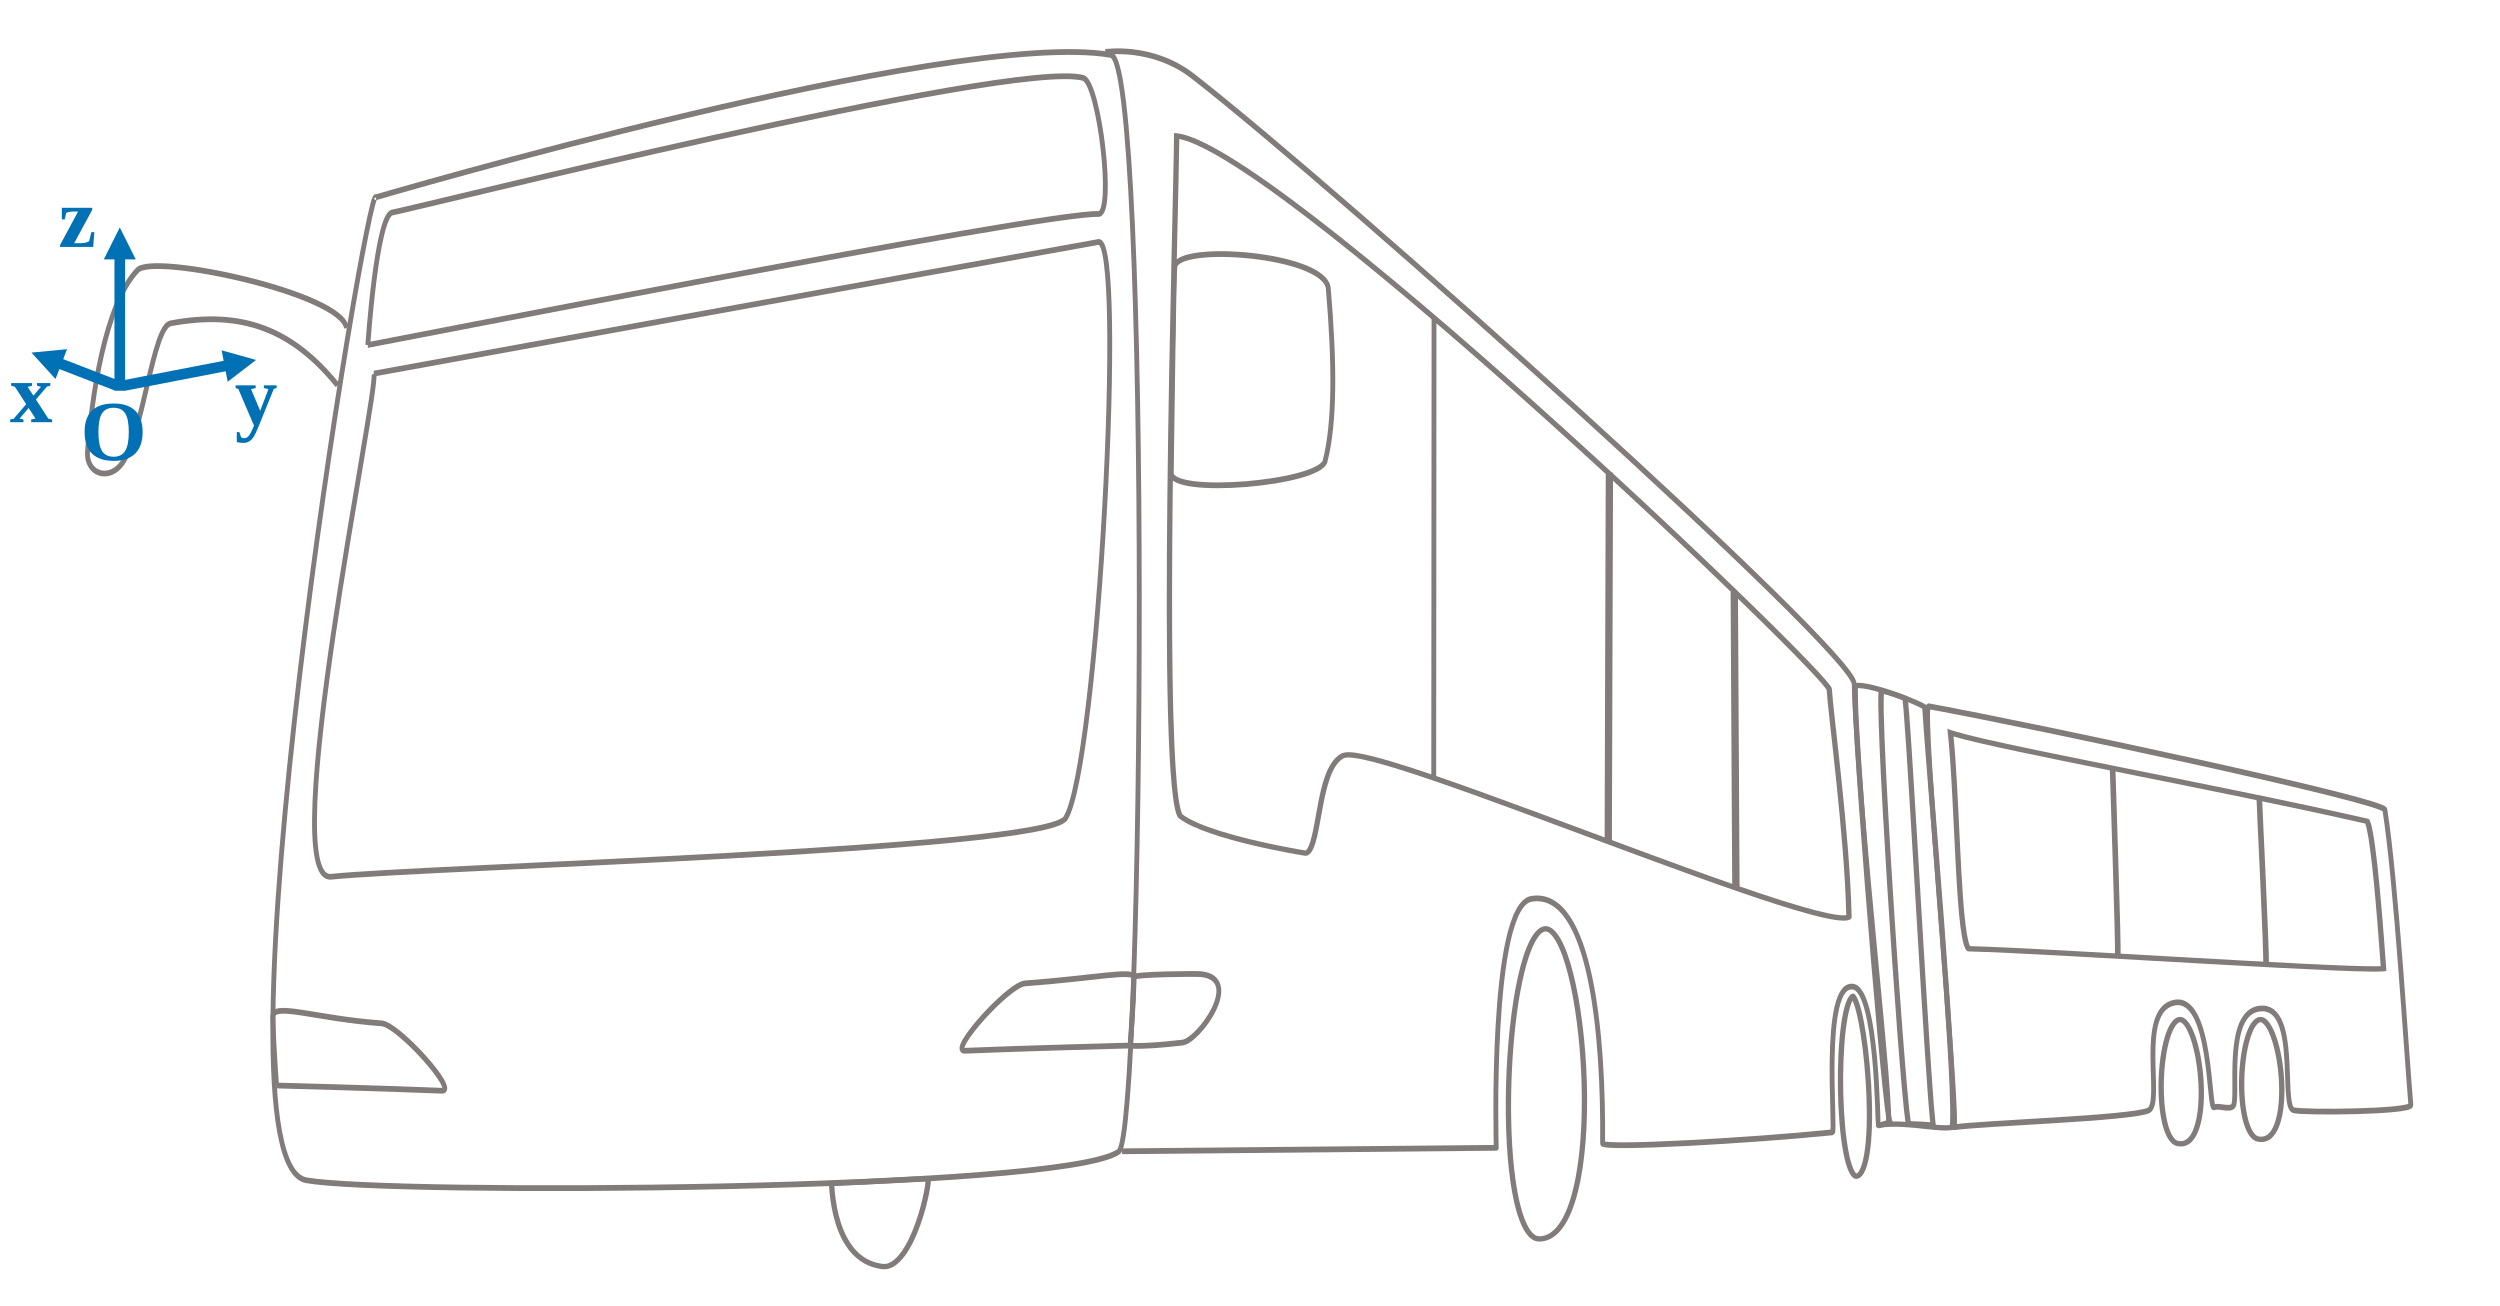
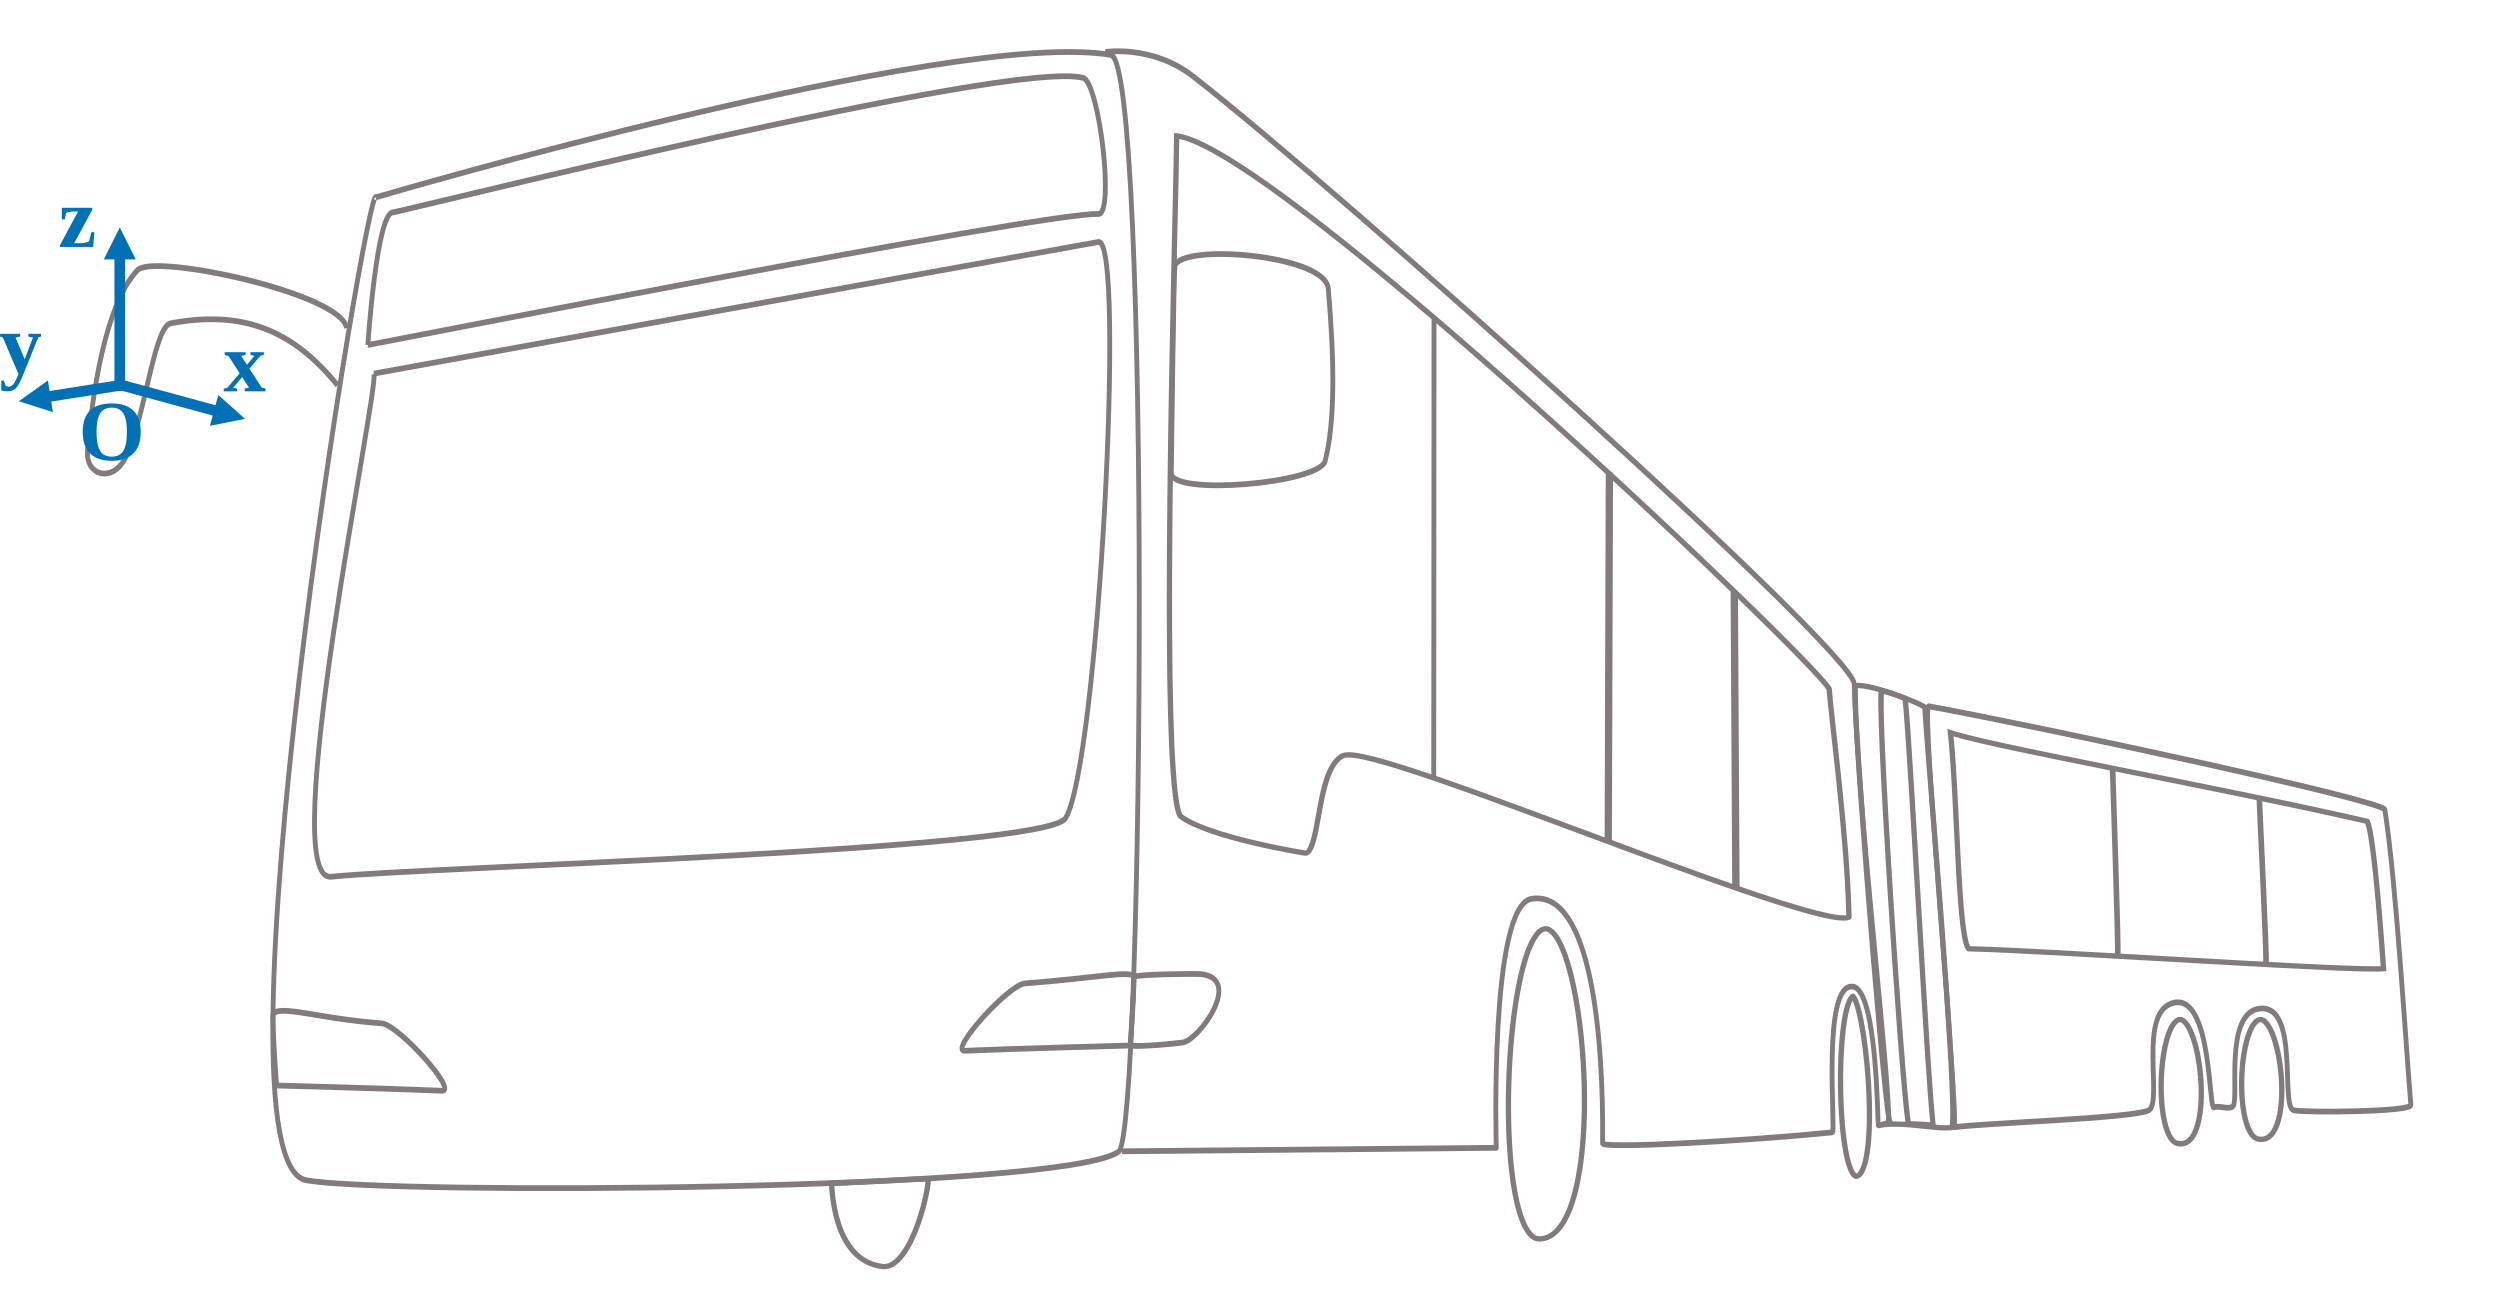
<svg xmlns="http://www.w3.org/2000/svg" width="100%" height="100%" viewBox="0 0 469 245" version="1.1" xml:space="preserve" style="fill-rule:evenodd;clip-rule:evenodd;stroke-linejoin:round;stroke-miterlimit:1.5;">
  <g transform="matrix(1,0,0,1,-540,-350)">
    <g transform="matrix(1,0,0,1,-1.13687e-13,35.6323)">
      <g id="arrow-black" transform="matrix(-0.843561,0,0,1,1167,-13.5646)">
        <path d="M308.766,539.41C301.703,538.584 269.557,537.753 265.49,536.263C262.069,535.009 268.179,517.33 259.645,516.019C251.397,514.752 252.121,536.072 250.914,535.671C249.688,535.264 247.604,536.21 246.671,535.453C245.256,534.307 248.76,517.814 240.672,517.134C231.874,516.393 236.169,535.486 233.227,536.206C231.161,536.713 206.995,536.554 207.128,535.231C208.126,525.337 210.405,493.264 212.906,479.843C213.231,478.101 288.785,464.407 314.348,460.426C316.212,460.136 307.285,539.679 308.766,539.41" style="fill:none;stroke:rgb(129,123,123);stroke-width:1.08px;" />
      </g>
      <g id="arrow-black1" transform="matrix(-0.843561,0,0,1,1167,-13.5646)">
        <path d="M323.787,537.769C325.522,528.579 332.276,457.155 331.236,456.284C329.51,454.836 314.521,459.781 314.605,460.425C314.85,462.301 306.531,539.474 308.756,539.879C312.069,540.482 318.397,538.914 324.684,539.41C325.198,539.451 322.966,538.677 323.5,538.739C323.568,538.757 323.665,538.418 323.787,537.769L323.762,537.764L323.746,537.761C323.719,537.756 323.691,537.752 323.662,537.749C323.626,537.744 323.59,537.741 323.556,537.739C323.62,537.742 323.683,537.749 323.746,537.761L323.787,537.769ZM315.773,460.89C315.465,466.706 310.654,512.615 309.718,531.682C309.566,534.79 309.516,537.172 309.611,538.53C309.622,538.685 309.642,538.847 309.662,538.986C310.808,539.084 312.242,538.978 313.862,538.837C316.389,538.617 319.326,538.293 322.343,538.314C322.385,538.241 322.438,538.172 322.503,538.106C322.572,537.788 322.708,537.131 322.821,536.392C324.426,525.953 328.731,481.454 329.877,463.642C330.072,460.617 330.111,458.026 330.118,457.026C330.046,457.022 329.973,457.019 329.906,457.02C329.32,457.031 328.577,457.127 327.742,457.277C323.689,458.005 317.586,459.998 315.773,460.89Z" style="fill:rgb(129,123,123);" />
      </g>
      <g id="arrow-black2" transform="matrix(-0.843561,0,0,1,1167,-13.5646)">
        <path d="M319.56,538.229L319.523,538.222L319.508,538.22L319.56,538.23C319.462,538.805 319.379,539.137 319.314,539.194C319.503,539.195 320.149,539.22 320.933,539.253C322.134,539.263 323.399,539.309 324.684,539.41C325.003,539.436 322.642,539.325 320.933,539.253C316.262,539.211 312.588,539.7 312.656,539.505C313.711,536.449 318.416,458.928 319.101,458.617C320.081,458.172 324.018,457.043 325.33,456.92C326.787,456.785 321.148,528.963 319.56,538.229ZM319.314,539.194C319.306,539.202 319.298,539.205 319.29,539.203C319.239,539.197 319.251,539.194 319.314,539.194ZM324.325,458.116C323.004,458.409 321.16,458.944 320.163,459.301C320.111,459.675 320.03,460.293 319.964,460.958C318.774,472.948 315.259,528.829 314.022,538.46C315.008,538.391 316.555,538.302 318.36,538.264C318.746,536.215 319.406,529.811 320.162,521.445C321.909,502.094 324.109,472.334 324.36,461.256C324.388,460.011 324.356,458.851 324.325,458.116Z" style="fill:rgb(129,123,123);" />
      </g>
      <g id="arrow-black3" transform="matrix(-0.843561,0,0,1,1167,-13.5646)">
        <path d="M310.203,464.638C308.373,478.243 308.561,506.354 305.563,506.416C286.305,506.817 212.479,511.135 212.572,510.029C213.838,494.887 215.31,481.791 216.574,481.547C251.042,474.889 303.936,466.975 310.203,464.638ZM217.274,482.438C217.187,482.65 217.045,483.018 216.95,483.37C215.919,487.21 214.819,497.512 213.832,509.185C214.08,509.196 214.363,509.205 214.645,509.207C226.621,509.31 287.35,505.826 305.165,505.425C305.206,505.354 305.254,505.266 305.289,505.186C305.5,504.708 305.682,504.029 305.852,503.186C307.324,495.887 307.545,477.232 308.83,466.092C297.487,468.934 249.526,476.226 217.274,482.438Z" style="fill:rgb(129,123,123);" />
      </g>
      <g id="arrow-black4" transform="matrix(-0.843561,0,0,1,1167,-13.5646)">
        <path d="M660.125,398.019C658.89,400.66 682.118,493.493 669.638,492.41C648.023,490.534 510.758,487.462 506.31,481.426C499.104,471.647 492.79,372.397 499.012,373.332C530.957,378.133 660.125,398.019 660.125,398.019" style="fill:none;stroke:rgb(129,123,123);stroke-width:1.08px;" />
      </g>
      <g id="arrow-black5" transform="matrix(-0.843561,0,0,1,1167,-13.5646)">
        <path d="M661.481,392.656C661.481,392.656 659.525,368.224 656.01,367.793C652.688,367.386 518.308,338.971 502.403,342.545C498.84,343.345 495.346,368.208 499.007,368.078C510.749,367.659 661.075,392.657 661.481,392.656" style="fill:none;stroke:rgb(129,123,123);stroke-width:1.08px;" />
      </g>
      <g id="arrow-black6" transform="matrix(-0.843561,0,0,1,1149.88,125.354)">
        <path d="M661.481,392.656C661.481,392.656 662.135,385.339 662.309,379.796C662.398,376.965 652.95,380.091 638.1,380.997C634.422,381.222 621.031,393.769 624.691,393.639C636.433,393.22 661.075,392.657 661.481,392.656" style="fill:none;stroke:rgb(129,123,123);stroke-width:1.08px;" />
      </g>
      <g id="arrow-black7" transform="matrix(0.843561,0,0,1,194.027,117.852)">
        <path d="M661.481,392.656C661.481,392.656 662.374,381.05 662.309,379.796C662.237,378.406 652.95,380.091 638.1,380.997C634.422,381.222 621.031,393.769 624.691,393.639C636.433,393.22 661.075,392.657 661.481,392.656" style="fill:none;stroke:rgb(129,123,123);stroke-width:1.08px;" />
      </g>
      <g id="arrow-black8" transform="matrix(0.843561,0,0,1,169.081,158.004)">
        <path d="M623.974,377.891C624.173,377.867 623.75,393.15 635.839,394.458C643.398,395.276 647.658,376.976 646.586,376.99C642.228,377.044 635.201,377.507 623.974,377.891ZM645.52,378.01C645.502,378.234 645.474,378.491 645.432,378.739C644.977,381.443 643.428,386.566 640.991,390.093C640.234,391.189 639.398,392.127 638.466,392.754C637.703,393.267 636.884,393.563 635.99,393.466C632.07,393.042 629.631,390.964 628.081,388.508C625.873,385.011 625.407,380.749 625.256,378.846C634.89,378.504 641.293,378.113 645.52,378.01Z" style="fill:rgb(129,123,123);" />
      </g>
      <g id="arrow-black9" transform="matrix(0.843561,0,0,1.01435,297.271,141.115)">
        <path d="M631.249,342.1C626.267,342.569 623.136,357.165 622.667,371.638C622.199,386.11 624.392,400.458 630.059,400.432C646.732,400.356 641.21,341.163 631.249,342.1ZM631.383,343.08C631.849,343.036 632.262,343.28 632.69,343.651C633.345,344.219 633.952,345.084 634.532,346.178C636.438,349.772 637.915,355.691 638.756,362.31C640.025,372.298 639.834,383.877 637.33,391.552C636.532,393.998 635.508,396.035 634.193,397.456C633.049,398.693 631.696,399.439 630.052,399.447C629.464,399.449 628.957,399.175 628.481,398.738C627.83,398.139 627.269,397.257 626.767,396.158C625.107,392.527 624.193,386.675 623.897,380.155C623.374,368.644 624.805,355.055 627.75,347.748C628.345,346.272 628.994,345.064 629.714,344.209C630.247,343.577 630.764,343.138 631.382,343.08L631.383,343.08Z" style="fill:rgb(129,123,123);" />
      </g>
      <g id="arrow-black10" transform="matrix(0.40118,0,0,0.570495,634.321,305.597)">
        <path d="M631.249,342.1C626.312,342.765 624.003,358.28 624.33,373.487C624.657,388.695 627.621,403.597 633.231,403.035C646.626,401.695 638.214,341.163 631.249,342.1ZM631.187,344.44C631.289,344.581 631.388,344.728 631.469,344.869C632.679,346.963 633.824,350.526 634.819,354.874C637.592,366.99 639.087,385.086 636.546,395.171C636.045,397.158 635.401,398.812 634.538,399.995C634.067,400.642 633.663,401.166 632.998,401.283C632.907,401.228 632.704,401.101 632.584,400.995C632.335,400.772 632.1,400.498 631.87,400.181C630.393,398.143 629.288,394.649 628.459,390.382C626.101,378.261 626.234,360.107 628.871,349.99C629.403,347.95 630.027,346.254 630.774,345.039C630.909,344.82 631.045,344.62 631.187,344.44Z" style="fill:rgb(129,123,123);" />
      </g>
      <g id="arrow-black11" transform="matrix(0.467904,0,0,0.468008,653.494,345.036)">
        <path d="M631.249,342.1C626.267,342.569 623.274,354.899 622.895,367.417C622.516,379.935 624.751,392.641 630.224,393.861C647.384,397.687 641.499,341.135 631.249,342.1ZM631.449,344.228C631.891,344.186 632.253,344.512 632.649,344.915C633.424,345.704 634.121,346.893 634.775,348.353C637.018,353.362 638.529,361.321 638.88,369.149C639.225,376.824 638.499,384.391 636.037,388.815C634.811,391.018 633.111,392.315 630.689,391.776C629.863,391.591 629.222,390.907 628.625,389.992C627.781,388.698 627.115,386.953 626.579,384.914C624.83,378.247 624.578,368.625 625.554,360.27C626.19,354.831 627.33,349.932 628.985,346.814C629.438,345.96 629.919,345.257 630.457,344.764C630.771,344.476 631.088,344.262 631.449,344.228Z" style="fill:rgb(129,123,123);" />
      </g>
      <g id="arrow-black12" transform="matrix(0.467904,0,0,0.45186,668.597,350.56)">
        <path d="M631.249,342.1C626.267,342.569 623.274,354.899 622.895,367.417C622.516,379.935 624.751,392.641 630.224,393.861C647.384,397.687 641.499,341.135 631.249,342.1ZM631.443,344.304C631.893,344.262 632.272,344.585 632.676,344.996C633.445,345.779 634.138,346.961 634.787,348.411C637.024,353.408 638.53,361.347 638.88,369.156C639.223,376.802 638.506,384.342 636.053,388.749C634.823,390.958 633.103,392.239 630.674,391.698C630.023,391.552 629.482,391.084 628.982,390.447C628.272,389.544 627.685,388.321 627.181,386.878C625.464,381.963 624.813,374.69 625.031,367.487C625.249,360.277 626.34,353.128 628.235,348.468C628.785,347.116 629.39,345.993 630.086,345.199C630.51,344.715 630.935,344.352 631.443,344.304Z" style="fill:rgb(129,123,123);" />
      </g>
      <g id="arrow-black13" transform="matrix(0.843561,0,0,1,194.027,117.852)">
        <path d="M661.481,392.656C661.481,392.656 662.282,385.341 662.309,379.796C662.311,379.296 675.93,379.151 677.232,379.267C686.701,380.106 676.712,391.754 673.073,392.11C663.736,393.025 661.075,392.657 661.481,392.656" style="fill:none;stroke:rgb(129,123,123);stroke-width:1.08px;" />
      </g>
      <g id="arrow-black14" transform="matrix(0.843561,0,0,1,194.027,117.852)">
        <path d="M729.048,256.307C729.041,261.42 728.987,341.201 728.982,342.321" style="fill:none;stroke:rgb(129,123,123);stroke-width:1.08px;" />
      </g>
      <g id="arrow-black15" transform="matrix(3.2623,0,0,0.807161,-1536.45,196.15)">
        <path d="M729.048,256.307C729.041,261.42 728.987,341.201 728.982,342.321" style="fill:none;stroke:rgb(129,123,123);stroke-width:0.42px;" />
      </g>
      <g id="arrow-black16" transform="matrix(-4.61123,0,0,0.647284,4227.16,259.528)">
        <path d="M729.048,256.307C729.041,261.42 728.987,341.201 728.982,342.321" style="fill:none;stroke:rgb(129,123,123);stroke-width:0.3px;" />
      </g>
      <g id="arrow-black17" transform="matrix(105.617,0,0,0.567802,-76055.3,300.102)">
        <path d="M728.97,279.105C728.97,280.93 728.981,339.333 728.979,340.901" style="fill:none;stroke:rgb(129,123,123);stroke-width:0.01px;" />
      </g>
      <g id="arrow-black18" transform="matrix(105.617,0,0,0.553625,-76027.8,309.15)">
        <path d="M728.97,279.105C728.97,280.93 728.984,334.402 728.982,335.969" style="fill:none;stroke:rgb(129,123,123);stroke-width:0.01px;" />
      </g>
      <g id="arrow-black19" transform="matrix(-0.843561,0,0,1,1167,-13.5646)">
        <path d="M482.19,352.904C461.674,352.855 336.082,454.049 335.891,457.091C335.616,461.483 331.867,484.62 331.49,499.918C331.33,506.435 438.273,467.125 444.533,470.214C450.185,473.002 448.898,488.882 453.094,488.472C453.382,488.444 474.762,485.545 481.11,481.453C486.46,478.003 482.19,364.462 482.19,352.904ZM481.013,354.004C479.541,354.238 477.677,354.868 475.466,355.809C470.905,357.75 464.999,361.024 458.199,365.227C431.534,381.71 391.281,412.432 364.517,433.959C351.432,444.484 341.576,452.805 338.128,456.179C337.641,456.656 337.205,457.16 337.062,457.327C336.704,462.107 333.101,484.519 332.685,499.602C332.874,499.625 333.146,499.651 333.379,499.647C335.196,499.618 338.269,499.035 342.258,498.073C364.253,492.772 413.093,475.927 434.313,470.667C438.143,469.717 441.104,469.144 442.888,469.054C443.95,469.001 444.701,469.138 445.132,469.351C446.69,470.119 447.858,471.715 448.695,473.749C449.805,476.448 450.403,479.941 451.06,482.837C451.4,484.339 451.751,485.67 452.225,486.605C452.372,486.896 452.526,487.142 452.707,487.324C452.787,487.404 452.848,487.489 452.957,487.479C453.157,487.459 463.573,486.047 471.957,483.815C475.405,482.897 478.507,481.854 480.338,480.691C480.379,480.608 480.67,480.012 480.815,479.469C481.401,477.277 481.809,473.204 482.092,467.824C483.685,437.645 481.177,366.929 481.013,354.004Z" style="fill:rgb(129,123,123);" />
      </g>
      <g id="arrow-black20" transform="matrix(-0.843561,0,0,1,1167,-13.5646)">
        <path d="M659.698,364.948C661.539,361.641 697.88,545.911 675.138,549.353C656.997,552.099 506.781,551.423 494.486,543.976C488.856,540.566 487.342,339.502 496.227,338.234C531.709,333.17 659.698,364.948 659.698,364.948" style="fill:none;stroke:rgb(129,123,123);stroke-width:1.08px;" />
      </g>
      <g id="arrow-black21" transform="matrix(-0.843561,0,0,1,1167,-13.5646)">
        <path d="M666.22,389.511C666.836,383.081 709.07,375.387 712.689,378.605C719.992,385.099 722.849,402.461 723.812,412.587C724.222,416.892 718.958,418.334 716.043,414.743C711.393,409.013 709.273,389.215 705.342,388.592C689.48,386.077 678.29,389.712 668.216,400.199" style="fill:none;stroke:rgb(129,123,123);stroke-width:1.08px;" />
      </g>
      <g id="arrow-black22" transform="matrix(-0.843561,0,0,1,1167,-13.5646)">
        <path d="M447.876,382.066C448.492,375.636 481.175,373.523 481.992,377.904C482.253,379.307 482.59,405.871 482.798,416.687C482.881,421.004 449.847,418.638 448.582,414.419C446.425,407.232 446.438,396.343 447.876,382.066" style="fill:none;stroke:rgb(129,123,123);stroke-width:1.08px;" />
      </g>
      <g id="arrow-black23" transform="matrix(-0.843561,0,0,1,1167,-13.5646)">
        <path d="M497.453,337.687C497.453,337.687 487.001,336.31 477.984,342.234C444.583,364.178 331.152,450.024 330.927,456.211C329.968,482.589 321.758,539.108 323.517,538.663C323.75,538.604 325.48,539.192 325.569,539.033C325.713,538.774 325.8,513.715 331.166,513.035C338.281,512.134 334.922,540.29 335.768,540.362C354.189,541.939 386.885,543.481 386.873,542.434C386.639,522.962 389.277,494.749 402.666,496.55C412.08,497.816 410.525,543.261 410.525,543.261L493.742,543.913" style="fill:none;stroke:rgb(129,123,123);stroke-width:1.08px;" />
      </g>
    </g>
    <g id="Coordinate-system" transform="matrix(1,0,0,1,-268.898,73.3496)">
-       <g id="arrow-blue" transform="matrix(-0.824964,-0.176153,-0.208821,0.977954,1735.47,-3.49269)">
-         <g transform="matrix(-1.18545,2.6358e-21,2.77529e-17,1,1319.91,386.133)">
+       <g id="arrow-blue" transform="matrix(-0.832619,-0.135432,-0.160548,0.987028,1717.26,-46.9051)">
+         <g transform="matrix(1.18125,-0.0840878,-0.099682,-0.996458,610.403,703.256)">
+           <path d="M320.163,136.913L326.858,137.33L322.507,142.436L320.163,136.913Z" style="fill:rgb(0,113,180);" />
+           <path d="M309.203,144.824C309.203,144.824 313.043,143.194 322.44,139.205" style="fill:none;stroke:rgb(0,113,180);stroke-width:2px;" />
+         </g>
+         <g transform="matrix(-1.03671,0.484966,0.574904,0.874532,1192.45,256.751)">
          <path d="M320.163,136.913L326.858,137.33L322.507,142.436L320.163,136.913Z" style="fill:rgb(0,113,180);" />
          <path d="M303.601,147.202C303.601,147.202 313.043,143.194 322.44,139.205" style="fill:none;stroke:rgb(0,113,180);stroke-width:2px;" />
-         </g>
-         <g transform="matrix(1.00444,-0.531098,-0.629591,-0.84731,739.78,820.864)">
-           <path d="M320.163,136.913L326.858,137.33L322.507,142.436L320.163,136.913Z" style="fill:rgb(0,113,180);" />
-           <path d="M311.099,144.019C311.099,144.019 313.043,143.194 322.44,139.205" style="fill:none;stroke:rgb(0,113,180);stroke-width:2px;" />
        </g>
      </g>
      <g transform="matrix(0.999999,-6.57e-28,-9.7202e-28,1,539.444,196.818)">
        <g id="arrow-blue1">
          <g>
            <path d="M288.925,128.5L291.925,122.5L294.925,128.5L288.925,128.5Z" style="fill:rgb(0,113,180);" />
            <path d="M291.925,153.129L291.925,127.3" style="fill:none;stroke:rgb(0,113,180);stroke-width:2px;" />
          </g>
        </g>
      </g>
-       <g transform="matrix(1,0,0,1,852.945,356.282)">
+       <g transform="matrix(1,0,0,1,808.765,346.612)">
        <text x="0px" y="0px" style="font-family:'TimesNewRomanPS-BoldMT', 'Times New Roman';font-weight:700;font-size:16px;fill:rgb(0,113,180);">y</text>
      </g>
      <g transform="matrix(1.11514,0,0,1.11514,819.852,322.97)">
        <text x="0px" y="0px" style="font-family:'TimesNewRomanPS-BoldMT', 'Times New Roman';font-weight:700;font-size:14.348px;fill:rgb(0,113,180);">z</text>
      </g>
-       <g transform="matrix(1,0,0,1,810.744,355.857)">
+       <g transform="matrix(1,0,0,1,850.8,350.065)">
        <text x="0px" y="0px" style="font-family:'TimesNewRomanPS-BoldMT', 'Times New Roman';font-weight:700;font-size:16px;fill:rgb(0,113,180);">x</text>
      </g>
-       <g transform="matrix(1.12889,0,0,1.12889,823.993,362.952)">
+       <g transform="matrix(1.12889,0,0,1.12889,823.641,362.937)">
        <text x="0px" y="0px" style="font-family:'TimesNewRomanPS-BoldMT', 'Times New Roman';font-weight:700;font-size:14.173px;fill:rgb(0,113,180);">O</text>
      </g>
    </g>
  </g>
</svg>
